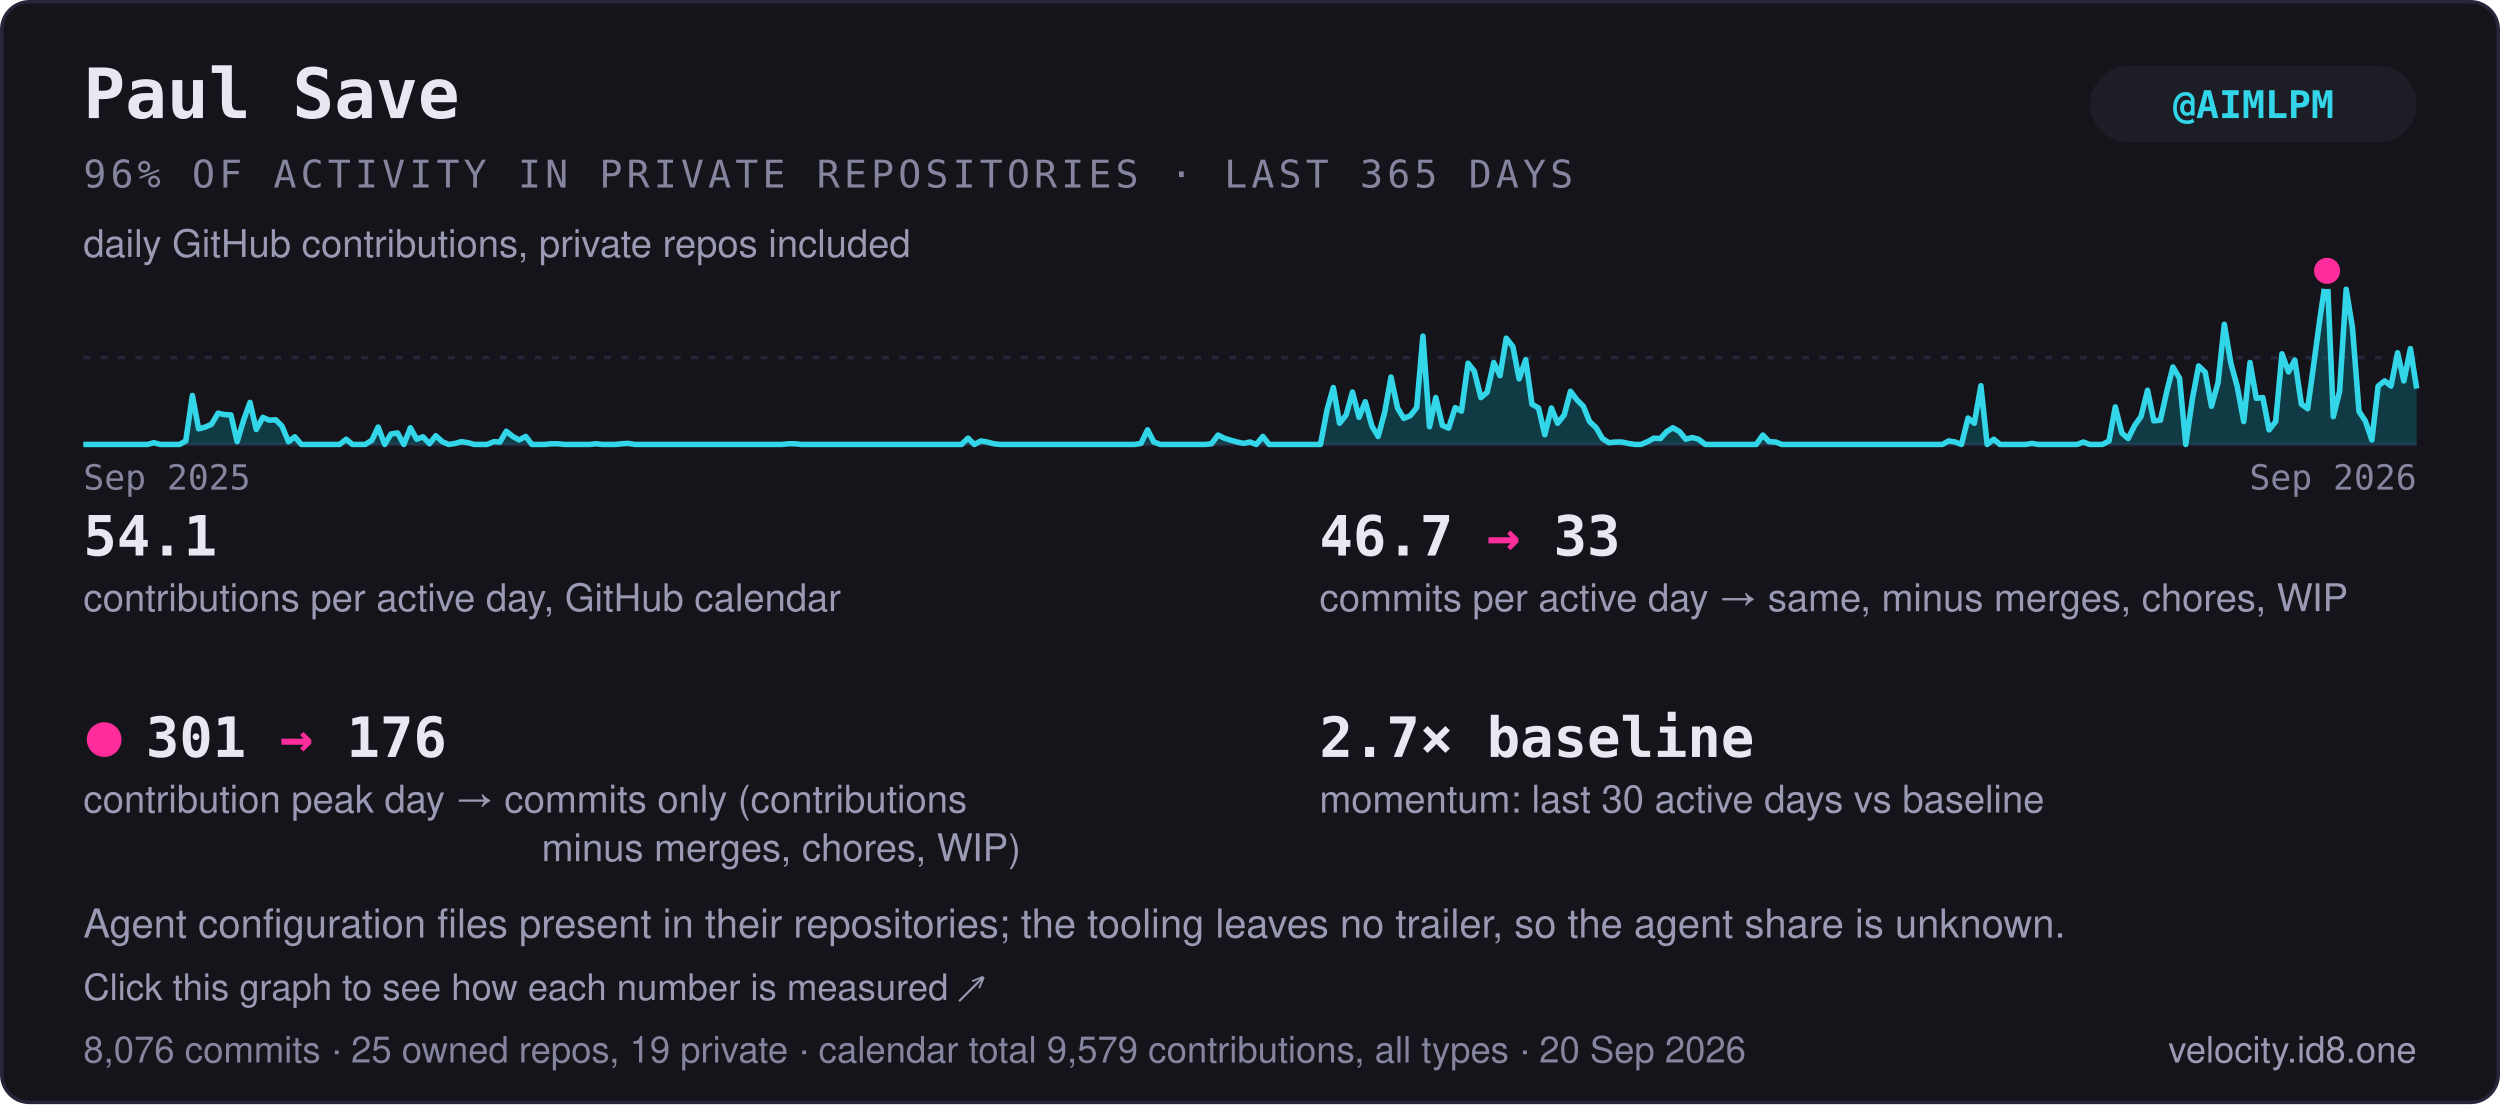
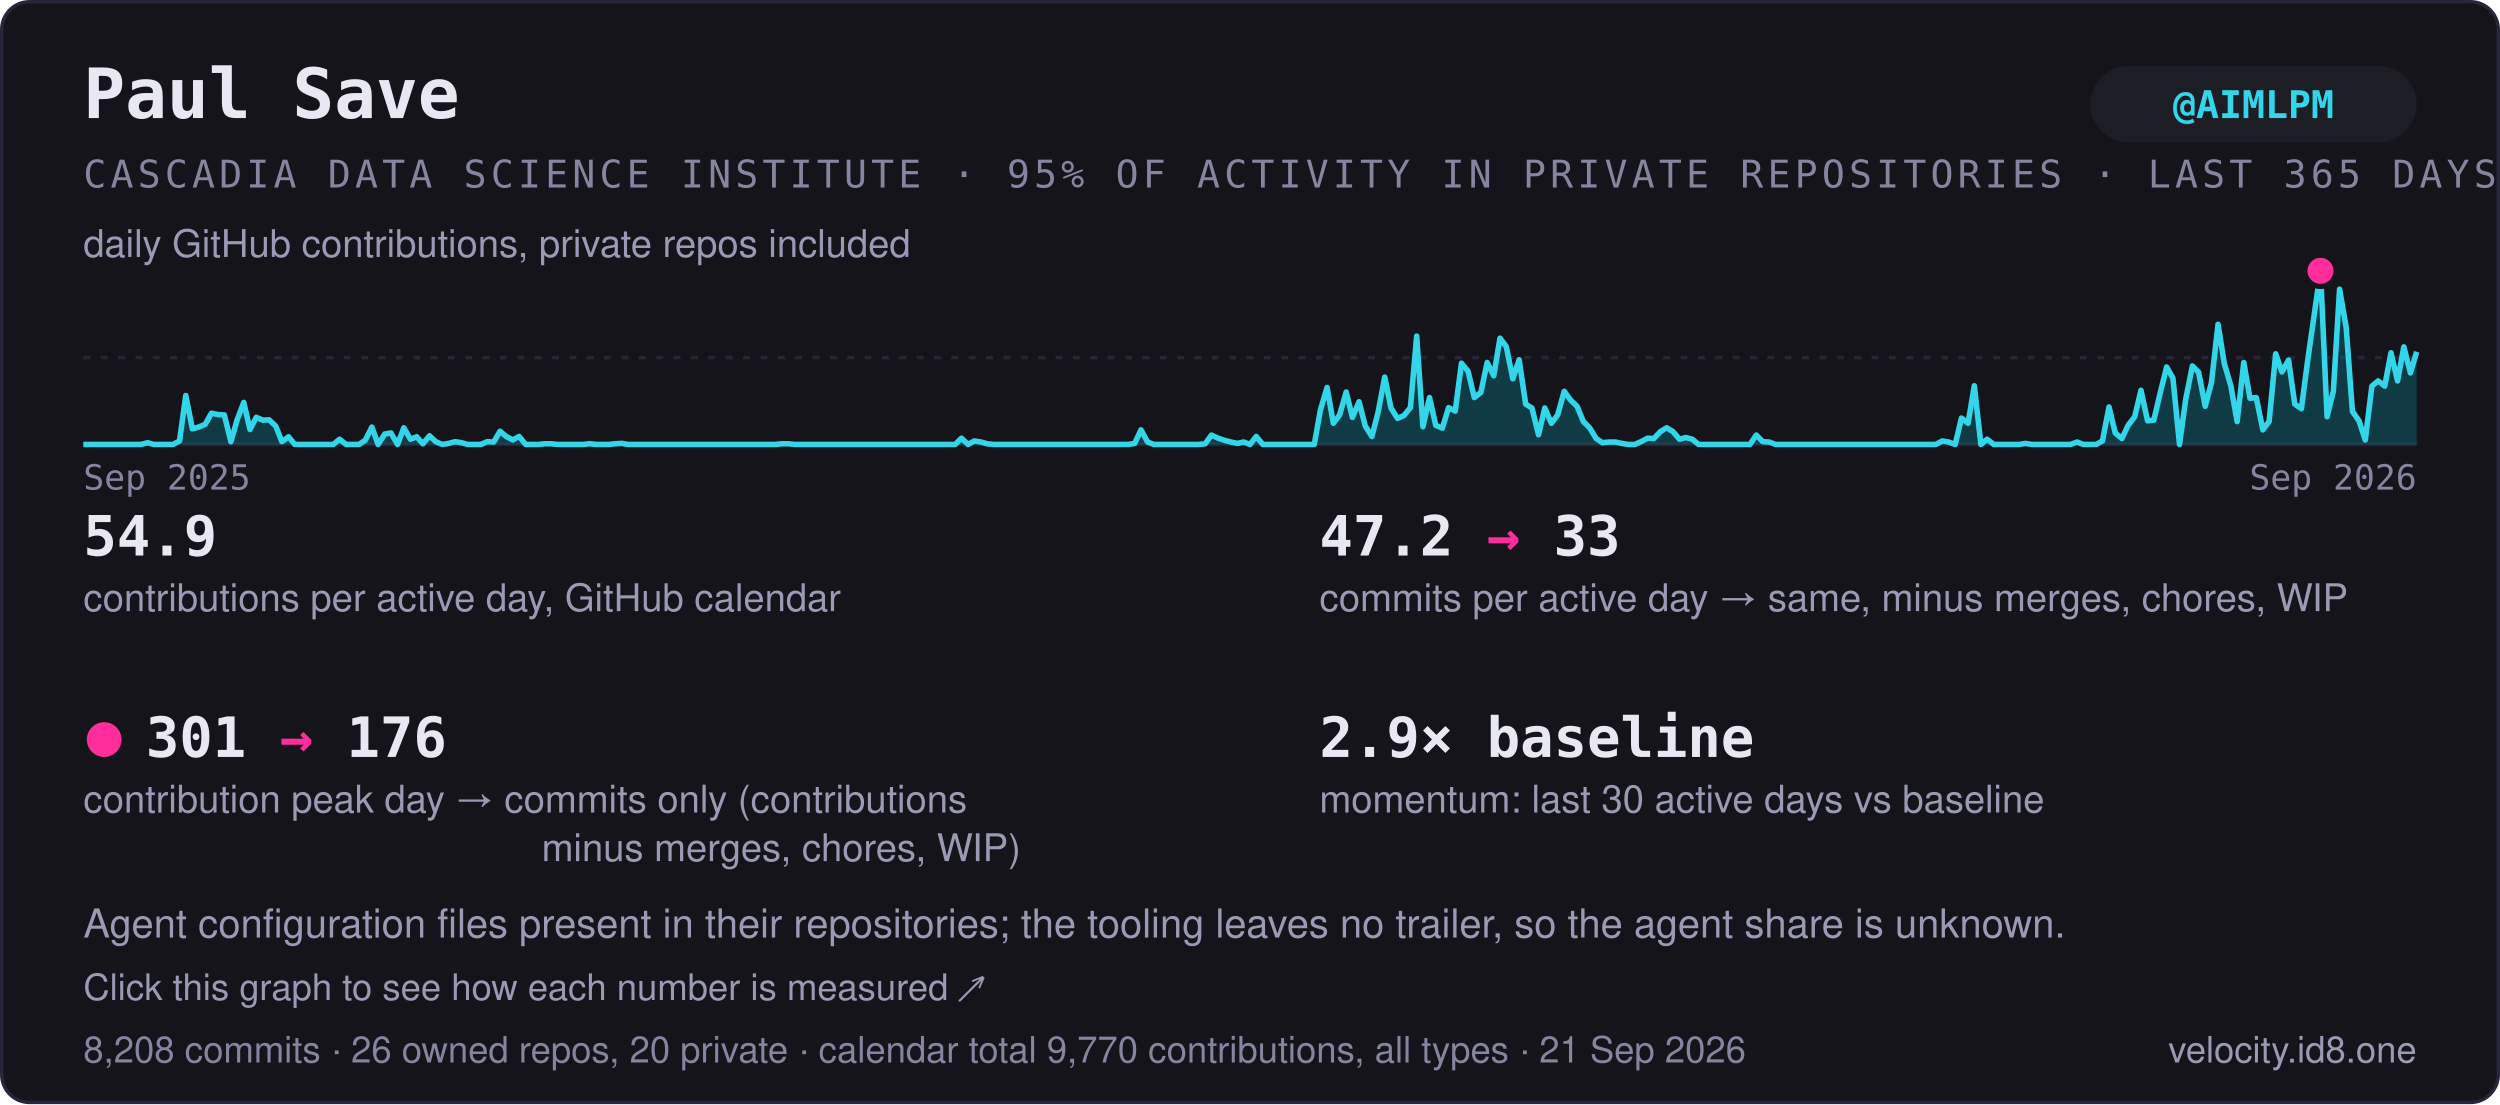
<svg xmlns="http://www.w3.org/2000/svg" width="720" height="318" viewBox="0 0 720 318" role="img" aria-label="Paul Save: Velocity Graph">
  <rect x="0.5" y="0.5" width="719" height="317" rx="8" fill="#14141A" stroke="#26263A" />
  <text x="24" y="34" font-family="Departure Mono, JetBrains Mono, ui-monospace, Menlo, monospace" font-size="20" font-weight="700" fill="#E8E8F2">Paul Save</text>
-   <text x="24" y="54" font-family="Departure Mono, JetBrains Mono, ui-monospace, Menlo, monospace" font-size="11" letter-spacing="1.2" fill="#8585A0">96% OF ACTIVITY IN PRIVATE REPOSITORIES · LAST 365 DAYS</text>
+   <text x="24" y="54" font-family="Departure Mono, JetBrains Mono, ui-monospace, Menlo, monospace" font-size="11" letter-spacing="1.2" fill="#8585A0">CASCADIA DATA SCIENCE INSTITUTE · 95% OF ACTIVITY IN PRIVATE REPOSITORIES · LAST 365 DAYS</text>
  <rect x="602" y="19" width="94" height="22" rx="11" fill="#1D1D26" />
  <text x="649" y="34" text-anchor="middle" font-family="Departure Mono, JetBrains Mono, ui-monospace, Menlo, monospace" font-size="11" font-weight="600" fill="#33D6E8">@AIMLPM</text>
  <line x1="24" x2="696" y1="128" y2="128" stroke="#26263A" />
  <line x1="24" x2="696" y1="103.0" y2="103.0" stroke="#26263A" stroke-dasharray="2 3" />
-   <path d="M24.0,128.0 L25.8,128.0 L27.7,128.0 L29.5,128.0 L31.4,128.0 L33.2,128.0 L35.1,128.0 L36.9,128.0 L38.8,128.0 L40.6,128.0 L42.5,128.0 L44.3,127.5 L46.2,128.0 L48.0,128.0 L49.8,128.0 L51.7,128.0 L53.5,127.0 L55.4,113.9 L57.2,123.5 L59.1,123.0 L60.9,122.2 L62.8,119.0 L64.6,119.4 L66.5,119.5 L68.3,127.2 L70.2,120.9 L72.0,115.9 L73.8,123.7 L75.7,120.2 L77.5,121.0 L79.4,120.9 L81.2,122.7 L83.1,127.2 L84.9,125.8 L86.8,128.0 L88.6,128.0 L90.5,128.0 L92.3,128.0 L94.2,128.0 L96.0,128.0 L97.8,128.0 L99.7,126.5 L101.5,128.0 L103.4,128.0 L105.2,128.0 L107.1,126.8 L108.9,123.0 L110.8,128.0 L112.6,125.0 L114.5,124.7 L116.3,128.0 L118.2,123.2 L120.0,126.5 L121.8,125.8 L123.7,127.8 L125.5,125.5 L127.4,127.2 L129.2,128.0 L131.1,127.7 L132.9,127.2 L134.8,127.5 L136.6,128.0 L138.5,128.0 L140.3,128.0 L142.2,127.2 L144.0,127.3 L145.8,124.2 L147.7,125.7 L149.5,126.7 L151.4,125.7 L153.2,128.0 L155.1,128.0 L156.9,128.0 L158.8,127.8 L160.6,127.8 L162.5,128.0 L164.3,128.0 L166.2,128.0 L168.0,128.0 L169.8,128.0 L171.7,127.8 L173.5,128.0 L175.4,128.0 L177.2,128.0 L179.1,127.8 L180.9,127.7 L182.8,128.0 L184.6,128.0 L186.5,128.0 L188.3,128.0 L190.2,128.0 L192.0,128.0 L193.8,128.0 L195.7,128.0 L197.5,128.0 L199.4,128.0 L201.2,128.0 L203.1,128.0 L204.9,128.0 L206.8,128.0 L208.6,128.0 L210.5,128.0 L212.3,128.0 L214.2,128.0 L216.0,128.0 L217.8,128.0 L219.7,128.0 L221.5,128.0 L223.4,128.0 L225.2,128.0 L227.1,127.8 L228.9,127.8 L230.8,128.0 L232.6,128.0 L234.5,128.0 L236.3,128.0 L238.2,128.0 L240.0,128.0 L241.8,128.0 L243.7,128.0 L245.5,128.0 L247.4,128.0 L249.2,128.0 L251.1,128.0 L252.9,128.0 L254.8,128.0 L256.6,128.0 L258.5,128.0 L260.3,128.0 L262.2,128.0 L264.0,128.0 L265.8,128.0 L267.7,128.0 L269.5,128.0 L271.4,128.0 L273.2,128.0 L275.1,128.0 L276.9,128.0 L278.8,126.2 L280.6,128.0 L282.5,127.0 L284.3,127.3 L286.2,127.8 L288.0,128.0 L289.8,128.0 L291.7,128.0 L293.5,128.0 L295.4,128.0 L297.2,128.0 L299.1,128.0 L300.9,128.0 L302.8,128.0 L304.6,128.0 L306.5,128.0 L308.3,128.0 L310.2,128.0 L312.0,128.0 L313.8,128.0 L315.7,128.0 L317.5,128.0 L319.4,128.0 L321.2,128.0 L323.1,128.0 L324.9,128.0 L326.8,128.0 L328.6,127.7 L330.5,123.8 L332.3,127.3 L334.2,128.0 L336.0,128.0 L337.8,128.0 L339.7,128.0 L341.5,128.0 L343.4,128.0 L345.2,128.0 L347.1,128.0 L348.9,127.8 L350.8,125.3 L352.6,126.2 L354.5,126.8 L356.3,127.3 L358.2,127.7 L360.0,127.3 L361.8,128.0 L363.7,125.7 L365.5,128.0 L367.4,128.0 L369.2,128.0 L371.1,128.0 L372.9,128.0 L374.8,128.0 L376.6,128.0 L378.5,128.0 L380.3,128.0 L382.2,118.0 L384.0,111.6 L385.8,121.9 L387.7,119.5 L389.5,112.9 L391.4,120.2 L393.2,115.7 L395.1,122.7 L396.9,125.7 L398.8,118.7 L400.6,108.6 L402.5,117.5 L404.3,120.5 L406.2,119.7 L408.0,117.4 L409.8,96.8 L411.7,122.9 L413.5,114.5 L415.4,122.5 L417.2,123.3 L419.1,117.4 L420.9,118.4 L422.8,104.6 L424.6,106.9 L426.5,114.5 L428.3,113.0 L430.2,104.4 L432.0,108.2 L433.8,97.4 L435.7,99.8 L437.5,109.1 L439.4,103.6 L441.2,116.4 L443.1,117.5 L444.9,125.2 L446.8,117.5 L448.6,121.9 L450.5,119.5 L452.3,112.7 L454.2,115.2 L456.0,117.0 L457.8,121.4 L459.7,123.2 L461.5,126.3 L463.4,127.5 L465.2,127.3 L467.1,127.3 L468.9,127.7 L470.8,128.0 L472.6,128.0 L474.5,127.2 L476.3,126.2 L478.2,126.3 L480.0,124.3 L481.8,123.2 L483.7,124.3 L485.5,126.5 L487.4,126.0 L489.2,126.5 L491.1,128.0 L492.9,128.0 L494.8,128.0 L496.6,128.0 L498.5,128.0 L500.3,128.0 L502.2,128.0 L504.0,128.0 L505.8,128.0 L507.7,125.3 L509.5,127.2 L511.4,127.3 L513.2,128.0 L515.1,128.0 L516.9,128.0 L518.8,128.0 L520.6,128.0 L522.5,128.0 L524.3,128.0 L526.2,128.0 L528.0,128.0 L529.8,128.0 L531.7,128.0 L533.5,128.0 L535.4,128.0 L537.2,128.0 L539.1,128.0 L540.9,128.0 L542.8,128.0 L544.6,128.0 L546.5,128.0 L548.3,128.0 L550.2,128.0 L552.0,128.0 L553.8,128.0 L555.7,128.0 L557.5,128.0 L559.4,128.0 L561.2,127.0 L563.1,127.3 L564.9,128.0 L566.8,120.4 L568.6,121.9 L570.5,111.1 L572.3,128.0 L574.2,126.5 L576.0,128.0 L577.8,128.0 L579.7,128.0 L581.5,128.0 L583.4,128.0 L585.2,127.7 L587.1,128.0 L588.9,128.0 L590.8,128.0 L592.6,128.0 L594.5,128.0 L596.3,128.0 L598.2,128.0 L600.0,127.3 L601.8,128.0 L603.7,128.0 L605.5,128.0 L607.4,127.0 L609.2,117.2 L611.1,124.7 L612.9,126.3 L614.8,122.5 L616.6,120.0 L618.5,112.4 L620.3,121.2 L622.2,121.0 L624.0,112.9 L625.8,105.7 L627.7,108.9 L629.5,128.0 L631.4,114.9 L633.2,105.4 L635.1,107.2 L636.9,117.0 L638.8,110.2 L640.6,93.4 L642.5,104.7 L644.3,111.2 L646.2,121.4 L648.0,104.4 L649.8,114.7 L651.7,114.5 L653.5,123.8 L655.4,121.4 L657.2,101.9 L659.1,107.1 L660.9,103.7 L662.8,116.4 L664.6,117.7 L666.5,103.9 L668.3,90.6 L670.2,78.0 L672.0,120.0 L673.8,112.7 L675.7,83.3 L677.5,94.3 L679.4,118.5 L681.2,121.2 L683.1,126.7 L684.9,111.2 L686.8,109.7 L688.6,111.2 L690.5,101.6 L692.3,109.7 L694.2,100.4 L696.0,111.9 L696.0,128 L24,128 Z" fill="#0F6B78" fill-opacity="0.45" />
-   <path d="M24.0,128.0 L25.8,128.0 L27.7,128.0 L29.5,128.0 L31.4,128.0 L33.2,128.0 L35.1,128.0 L36.9,128.0 L38.8,128.0 L40.6,128.0 L42.5,128.0 L44.3,127.5 L46.2,128.0 L48.0,128.0 L49.8,128.0 L51.7,128.0 L53.5,127.0 L55.4,113.9 L57.2,123.5 L59.1,123.0 L60.9,122.2 L62.8,119.0 L64.6,119.4 L66.5,119.5 L68.3,127.2 L70.2,120.9 L72.0,115.9 L73.8,123.7 L75.7,120.2 L77.5,121.0 L79.4,120.9 L81.2,122.7 L83.1,127.2 L84.9,125.8 L86.8,128.0 L88.6,128.0 L90.5,128.0 L92.3,128.0 L94.2,128.0 L96.0,128.0 L97.8,128.0 L99.7,126.5 L101.5,128.0 L103.4,128.0 L105.2,128.0 L107.1,126.8 L108.9,123.0 L110.8,128.0 L112.6,125.0 L114.5,124.7 L116.3,128.0 L118.2,123.2 L120.0,126.5 L121.8,125.8 L123.7,127.8 L125.5,125.5 L127.4,127.2 L129.2,128.0 L131.1,127.7 L132.9,127.2 L134.8,127.5 L136.6,128.0 L138.5,128.0 L140.3,128.0 L142.2,127.2 L144.0,127.3 L145.8,124.2 L147.7,125.7 L149.5,126.7 L151.4,125.7 L153.2,128.0 L155.1,128.0 L156.9,128.0 L158.8,127.8 L160.6,127.8 L162.5,128.0 L164.3,128.0 L166.2,128.0 L168.0,128.0 L169.8,128.0 L171.7,127.8 L173.5,128.0 L175.4,128.0 L177.2,128.0 L179.1,127.8 L180.9,127.7 L182.8,128.0 L184.6,128.0 L186.5,128.0 L188.3,128.0 L190.2,128.0 L192.0,128.0 L193.8,128.0 L195.7,128.0 L197.5,128.0 L199.4,128.0 L201.2,128.0 L203.1,128.0 L204.9,128.0 L206.8,128.0 L208.6,128.0 L210.5,128.0 L212.3,128.0 L214.2,128.0 L216.0,128.0 L217.8,128.0 L219.7,128.0 L221.5,128.0 L223.4,128.0 L225.2,128.0 L227.1,127.8 L228.9,127.8 L230.8,128.0 L232.6,128.0 L234.5,128.0 L236.3,128.0 L238.2,128.0 L240.0,128.0 L241.8,128.0 L243.7,128.0 L245.5,128.0 L247.4,128.0 L249.2,128.0 L251.1,128.0 L252.9,128.0 L254.8,128.0 L256.6,128.0 L258.5,128.0 L260.3,128.0 L262.2,128.0 L264.0,128.0 L265.8,128.0 L267.7,128.0 L269.5,128.0 L271.4,128.0 L273.2,128.0 L275.1,128.0 L276.9,128.0 L278.8,126.2 L280.6,128.0 L282.5,127.0 L284.3,127.3 L286.2,127.8 L288.0,128.0 L289.8,128.0 L291.7,128.0 L293.5,128.0 L295.4,128.0 L297.2,128.0 L299.1,128.0 L300.9,128.0 L302.8,128.0 L304.6,128.0 L306.5,128.0 L308.3,128.0 L310.2,128.0 L312.0,128.0 L313.8,128.0 L315.7,128.0 L317.5,128.0 L319.4,128.0 L321.2,128.0 L323.1,128.0 L324.9,128.0 L326.8,128.0 L328.6,127.7 L330.5,123.8 L332.3,127.3 L334.2,128.0 L336.0,128.0 L337.8,128.0 L339.7,128.0 L341.5,128.0 L343.4,128.0 L345.2,128.0 L347.1,128.0 L348.9,127.8 L350.8,125.3 L352.6,126.2 L354.5,126.8 L356.3,127.3 L358.2,127.7 L360.0,127.3 L361.8,128.0 L363.7,125.7 L365.5,128.0 L367.4,128.0 L369.2,128.0 L371.1,128.0 L372.9,128.0 L374.8,128.0 L376.6,128.0 L378.5,128.0 L380.3,128.0 L382.2,118.0 L384.0,111.6 L385.8,121.9 L387.7,119.5 L389.5,112.9 L391.4,120.2 L393.2,115.7 L395.1,122.7 L396.9,125.7 L398.8,118.7 L400.6,108.6 L402.5,117.5 L404.3,120.5 L406.2,119.7 L408.0,117.4 L409.8,96.8 L411.7,122.9 L413.5,114.5 L415.4,122.5 L417.2,123.3 L419.1,117.4 L420.9,118.4 L422.8,104.6 L424.6,106.9 L426.5,114.5 L428.3,113.0 L430.2,104.4 L432.0,108.2 L433.8,97.4 L435.7,99.8 L437.5,109.1 L439.4,103.6 L441.2,116.4 L443.1,117.5 L444.9,125.2 L446.8,117.5 L448.6,121.9 L450.5,119.5 L452.3,112.7 L454.2,115.2 L456.0,117.0 L457.8,121.4 L459.7,123.2 L461.5,126.3 L463.4,127.5 L465.2,127.3 L467.1,127.3 L468.9,127.7 L470.8,128.0 L472.6,128.0 L474.5,127.2 L476.3,126.2 L478.2,126.3 L480.0,124.3 L481.8,123.2 L483.7,124.3 L485.5,126.5 L487.4,126.0 L489.2,126.5 L491.1,128.0 L492.9,128.0 L494.8,128.0 L496.6,128.0 L498.5,128.0 L500.3,128.0 L502.2,128.0 L504.0,128.0 L505.8,128.0 L507.7,125.3 L509.5,127.2 L511.4,127.3 L513.2,128.0 L515.1,128.0 L516.9,128.0 L518.8,128.0 L520.6,128.0 L522.5,128.0 L524.3,128.0 L526.2,128.0 L528.0,128.0 L529.8,128.0 L531.7,128.0 L533.5,128.0 L535.4,128.0 L537.2,128.0 L539.1,128.0 L540.9,128.0 L542.8,128.0 L544.6,128.0 L546.5,128.0 L548.3,128.0 L550.2,128.0 L552.0,128.0 L553.8,128.0 L555.7,128.0 L557.5,128.0 L559.4,128.0 L561.2,127.0 L563.1,127.3 L564.9,128.0 L566.8,120.4 L568.6,121.9 L570.5,111.1 L572.3,128.0 L574.2,126.5 L576.0,128.0 L577.8,128.0 L579.7,128.0 L581.5,128.0 L583.4,128.0 L585.2,127.7 L587.1,128.0 L588.9,128.0 L590.8,128.0 L592.6,128.0 L594.5,128.0 L596.3,128.0 L598.2,128.0 L600.0,127.3 L601.8,128.0 L603.7,128.0 L605.5,128.0 L607.4,127.0 L609.2,117.2 L611.1,124.7 L612.9,126.3 L614.8,122.5 L616.6,120.0 L618.5,112.4 L620.3,121.2 L622.2,121.0 L624.0,112.9 L625.8,105.7 L627.7,108.9 L629.5,128.0 L631.4,114.9 L633.2,105.4 L635.1,107.2 L636.9,117.0 L638.8,110.2 L640.6,93.4 L642.5,104.7 L644.3,111.2 L646.2,121.4 L648.0,104.4 L649.8,114.7 L651.7,114.5 L653.5,123.8 L655.4,121.4 L657.2,101.9 L659.1,107.1 L660.9,103.7 L662.8,116.4 L664.6,117.7 L666.5,103.9 L668.3,90.6 L670.2,78.0 L672.0,120.0 L673.8,112.7 L675.7,83.3 L677.5,94.3 L679.4,118.5 L681.2,121.2 L683.1,126.7 L684.9,111.2 L686.8,109.7 L688.6,111.2 L690.5,101.6 L692.3,109.7 L694.2,100.4 L696.0,111.9" fill="none" stroke="#33D6E8" stroke-width="1.6" stroke-linejoin="round" />
-   <circle cx="670.2" cy="78.0" r="4.5" fill="#FF2D9C" stroke="#14141A" stroke-width="1.5" />
+   <path d="M24.0,128.0 L25.8,128.0 L27.7,128.0 L29.5,128.0 L31.4,128.0 L33.2,128.0 L35.1,128.0 L36.9,128.0 L38.8,128.0 L40.6,128.0 L42.5,127.5 L44.3,128.0 L46.2,128.0 L48.0,128.0 L49.8,128.0 L51.7,127.0 L53.5,113.9 L55.4,123.5 L57.2,123.0 L59.1,122.2 L60.9,119.0 L62.8,119.4 L64.6,119.5 L66.5,127.2 L68.3,120.9 L70.2,115.9 L72.0,123.7 L73.8,120.2 L75.7,121.0 L77.5,120.9 L79.4,122.7 L81.2,127.2 L83.1,125.8 L84.9,128.0 L86.8,128.0 L88.6,128.0 L90.5,128.0 L92.3,128.0 L94.2,128.0 L96.0,128.0 L97.8,126.5 L99.7,128.0 L101.5,128.0 L103.4,128.0 L105.2,126.8 L107.1,123.0 L108.9,128.0 L110.8,125.0 L112.6,124.7 L114.5,128.0 L116.3,123.2 L118.2,126.5 L120.0,125.8 L121.8,127.8 L123.7,125.5 L125.5,127.2 L127.4,128.0 L129.2,127.7 L131.1,127.2 L132.9,127.5 L134.8,128.0 L136.6,128.0 L138.5,128.0 L140.3,127.2 L142.2,127.3 L144.0,124.2 L145.8,125.7 L147.7,126.7 L149.5,125.7 L151.4,128.0 L153.2,128.0 L155.1,128.0 L156.9,127.8 L158.8,127.8 L160.6,128.0 L162.5,128.0 L164.3,128.0 L166.2,128.0 L168.0,128.0 L169.8,127.8 L171.7,128.0 L173.5,128.0 L175.4,128.0 L177.2,127.8 L179.1,127.7 L180.9,128.0 L182.8,128.0 L184.6,128.0 L186.5,128.0 L188.3,128.0 L190.2,128.0 L192.0,128.0 L193.8,128.0 L195.7,128.0 L197.5,128.0 L199.4,128.0 L201.2,128.0 L203.1,128.0 L204.9,128.0 L206.8,128.0 L208.6,128.0 L210.5,128.0 L212.3,128.0 L214.2,128.0 L216.0,128.0 L217.8,128.0 L219.7,128.0 L221.5,128.0 L223.4,128.0 L225.2,127.8 L227.1,127.8 L228.9,128.0 L230.8,128.0 L232.6,128.0 L234.5,128.0 L236.3,128.0 L238.2,128.0 L240.0,128.0 L241.8,128.0 L243.7,128.0 L245.5,128.0 L247.4,128.0 L249.2,128.0 L251.1,128.0 L252.9,128.0 L254.8,128.0 L256.6,128.0 L258.5,128.0 L260.3,128.0 L262.2,128.0 L264.0,128.0 L265.8,128.0 L267.7,128.0 L269.5,128.0 L271.4,128.0 L273.2,128.0 L275.1,128.0 L276.9,126.2 L278.8,128.0 L280.6,127.0 L282.5,127.3 L284.3,127.8 L286.2,128.0 L288.0,128.0 L289.8,128.0 L291.7,128.0 L293.5,128.0 L295.4,128.0 L297.2,128.0 L299.1,128.0 L300.9,128.0 L302.8,128.0 L304.6,128.0 L306.5,128.0 L308.3,128.0 L310.2,128.0 L312.0,128.0 L313.8,128.0 L315.7,128.0 L317.5,128.0 L319.4,128.0 L321.2,128.0 L323.1,128.0 L324.9,128.0 L326.8,127.7 L328.6,123.8 L330.5,127.3 L332.3,128.0 L334.2,128.0 L336.0,128.0 L337.8,128.0 L339.7,128.0 L341.5,128.0 L343.4,128.0 L345.2,128.0 L347.1,127.8 L348.9,125.3 L350.8,126.2 L352.6,126.8 L354.5,127.3 L356.3,127.7 L358.2,127.3 L360.0,128.0 L361.8,125.7 L363.7,128.0 L365.5,128.0 L367.4,128.0 L369.2,128.0 L371.1,128.0 L372.9,128.0 L374.8,128.0 L376.6,128.0 L378.5,128.0 L380.3,118.0 L382.2,111.6 L384.0,121.9 L385.8,119.5 L387.7,112.9 L389.5,120.2 L391.4,115.7 L393.2,122.7 L395.1,125.7 L396.9,118.7 L398.8,108.6 L400.6,117.5 L402.5,120.5 L404.3,119.7 L406.2,117.4 L408.0,96.8 L409.8,122.9 L411.7,114.5 L413.5,122.5 L415.4,123.3 L417.2,117.4 L419.1,118.4 L420.9,104.6 L422.8,106.9 L424.6,114.5 L426.5,113.0 L428.3,104.4 L430.2,108.2 L432.0,97.4 L433.8,99.8 L435.7,109.1 L437.5,103.6 L439.4,116.4 L441.2,117.5 L443.1,125.2 L444.9,117.5 L446.8,121.9 L448.6,119.5 L450.5,112.7 L452.3,115.2 L454.2,117.0 L456.0,121.4 L457.8,123.2 L459.7,126.3 L461.5,127.5 L463.4,127.3 L465.2,127.3 L467.1,127.7 L468.9,128.0 L470.8,128.0 L472.6,127.2 L474.5,126.2 L476.3,126.3 L478.2,124.3 L480.0,123.2 L481.8,124.3 L483.7,126.5 L485.5,126.0 L487.4,126.5 L489.2,128.0 L491.1,128.0 L492.9,128.0 L494.8,128.0 L496.6,128.0 L498.5,128.0 L500.3,128.0 L502.2,128.0 L504.0,128.0 L505.8,125.3 L507.7,127.2 L509.5,127.3 L511.4,128.0 L513.2,128.0 L515.1,128.0 L516.9,128.0 L518.8,128.0 L520.6,128.0 L522.5,128.0 L524.3,128.0 L526.2,128.0 L528.0,128.0 L529.8,128.0 L531.7,128.0 L533.5,128.0 L535.4,128.0 L537.2,128.0 L539.1,128.0 L540.9,128.0 L542.8,128.0 L544.6,128.0 L546.5,128.0 L548.3,128.0 L550.2,128.0 L552.0,128.0 L553.8,128.0 L555.7,128.0 L557.5,128.0 L559.4,127.0 L561.2,127.3 L563.1,128.0 L564.9,120.4 L566.8,121.9 L568.6,111.1 L570.5,128.0 L572.3,126.5 L574.2,128.0 L576.0,128.0 L577.8,128.0 L579.7,128.0 L581.5,128.0 L583.4,127.7 L585.2,128.0 L587.1,128.0 L588.9,128.0 L590.8,128.0 L592.6,128.0 L594.5,128.0 L596.3,128.0 L598.2,127.3 L600.0,128.0 L601.8,128.0 L603.7,128.0 L605.5,127.0 L607.4,117.2 L609.2,124.7 L611.1,126.3 L612.9,122.5 L614.8,120.0 L616.6,112.4 L618.5,121.2 L620.3,121.0 L622.2,112.9 L624.0,105.7 L625.8,108.9 L627.7,128.0 L629.5,114.9 L631.4,105.4 L633.2,107.2 L635.1,117.0 L636.9,110.2 L638.8,93.4 L640.6,104.7 L642.5,111.2 L644.3,121.4 L646.2,104.4 L648.0,114.7 L649.8,114.5 L651.7,123.8 L653.5,121.4 L655.4,101.9 L657.2,107.1 L659.1,103.7 L660.9,116.4 L662.8,117.7 L664.6,103.9 L666.5,90.6 L668.3,78.0 L670.2,120.0 L672.0,112.7 L673.8,83.3 L675.7,94.3 L677.5,118.5 L679.4,121.2 L681.2,126.7 L683.1,111.2 L684.9,109.7 L686.8,111.2 L688.6,101.6 L690.5,109.7 L692.3,99.9 L694.2,107.4 L696.0,101.3 L696.0,128 L24,128 Z" fill="#0F6B78" fill-opacity="0.45" />
+   <path d="M24.0,128.0 L25.8,128.0 L27.7,128.0 L29.5,128.0 L31.4,128.0 L33.2,128.0 L35.1,128.0 L36.9,128.0 L38.8,128.0 L40.6,128.0 L42.5,127.5 L44.3,128.0 L46.2,128.0 L48.0,128.0 L49.8,128.0 L51.7,127.0 L53.5,113.9 L55.4,123.5 L57.2,123.0 L59.1,122.2 L60.9,119.0 L62.8,119.4 L64.6,119.5 L66.5,127.2 L68.3,120.9 L70.2,115.9 L72.0,123.7 L73.8,120.2 L75.7,121.0 L77.5,120.9 L79.4,122.7 L81.2,127.2 L83.1,125.8 L84.9,128.0 L86.8,128.0 L88.6,128.0 L90.5,128.0 L92.3,128.0 L94.2,128.0 L96.0,128.0 L97.8,126.5 L99.7,128.0 L101.5,128.0 L103.4,128.0 L105.2,126.8 L107.1,123.0 L108.9,128.0 L110.8,125.0 L112.6,124.7 L114.5,128.0 L116.3,123.2 L118.2,126.5 L120.0,125.8 L121.8,127.8 L123.7,125.5 L125.5,127.2 L127.4,128.0 L129.2,127.7 L131.1,127.2 L132.9,127.5 L134.8,128.0 L136.6,128.0 L138.5,128.0 L140.3,127.2 L142.2,127.3 L144.0,124.2 L145.8,125.7 L147.7,126.7 L149.5,125.7 L151.4,128.0 L153.2,128.0 L155.1,128.0 L156.9,127.8 L158.8,127.8 L160.6,128.0 L162.5,128.0 L164.3,128.0 L166.2,128.0 L168.0,128.0 L169.8,127.8 L171.7,128.0 L173.5,128.0 L175.4,128.0 L177.2,127.8 L179.1,127.7 L180.9,128.0 L182.8,128.0 L184.6,128.0 L186.5,128.0 L188.3,128.0 L190.2,128.0 L192.0,128.0 L193.8,128.0 L195.7,128.0 L197.5,128.0 L199.4,128.0 L201.2,128.0 L203.1,128.0 L204.9,128.0 L206.8,128.0 L208.6,128.0 L210.5,128.0 L212.3,128.0 L214.2,128.0 L216.0,128.0 L217.8,128.0 L219.7,128.0 L221.5,128.0 L223.4,128.0 L225.2,127.8 L227.1,127.8 L228.9,128.0 L230.8,128.0 L232.6,128.0 L234.5,128.0 L236.3,128.0 L238.2,128.0 L240.0,128.0 L241.8,128.0 L243.7,128.0 L245.5,128.0 L247.4,128.0 L249.2,128.0 L251.1,128.0 L252.9,128.0 L254.8,128.0 L256.6,128.0 L258.5,128.0 L260.3,128.0 L262.2,128.0 L264.0,128.0 L265.8,128.0 L267.7,128.0 L269.5,128.0 L271.4,128.0 L273.2,128.0 L275.1,128.0 L276.9,126.2 L278.8,128.0 L280.6,127.0 L282.5,127.3 L284.3,127.8 L286.2,128.0 L288.0,128.0 L289.8,128.0 L291.7,128.0 L293.5,128.0 L295.4,128.0 L297.2,128.0 L299.1,128.0 L300.9,128.0 L302.8,128.0 L304.6,128.0 L306.5,128.0 L308.3,128.0 L310.2,128.0 L312.0,128.0 L313.8,128.0 L315.7,128.0 L317.5,128.0 L319.4,128.0 L321.2,128.0 L323.1,128.0 L324.9,128.0 L326.8,127.7 L328.6,123.8 L330.5,127.3 L332.3,128.0 L334.2,128.0 L336.0,128.0 L337.8,128.0 L339.7,128.0 L341.5,128.0 L343.4,128.0 L345.2,128.0 L347.1,127.8 L348.9,125.3 L350.8,126.2 L352.6,126.8 L354.5,127.3 L356.3,127.7 L358.2,127.3 L360.0,128.0 L361.8,125.7 L363.7,128.0 L365.5,128.0 L367.4,128.0 L369.2,128.0 L371.1,128.0 L372.9,128.0 L374.8,128.0 L376.6,128.0 L378.5,128.0 L380.3,118.0 L382.2,111.6 L384.0,121.9 L385.8,119.5 L387.7,112.9 L389.5,120.2 L391.4,115.7 L393.2,122.7 L395.1,125.7 L396.9,118.7 L398.8,108.6 L400.6,117.5 L402.5,120.5 L404.3,119.7 L406.2,117.4 L408.0,96.8 L409.8,122.9 L411.7,114.5 L413.5,122.5 L415.4,123.3 L417.2,117.4 L419.1,118.4 L420.9,104.6 L422.8,106.9 L424.6,114.5 L426.5,113.0 L428.3,104.4 L430.2,108.2 L432.0,97.4 L433.8,99.8 L435.7,109.1 L437.5,103.6 L439.4,116.4 L441.2,117.5 L443.1,125.2 L444.9,117.5 L446.8,121.9 L448.6,119.5 L450.5,112.7 L452.3,115.2 L454.2,117.0 L456.0,121.4 L457.8,123.2 L459.7,126.3 L461.5,127.5 L463.4,127.3 L465.2,127.3 L467.1,127.7 L468.9,128.0 L470.8,128.0 L472.6,127.2 L474.5,126.2 L476.3,126.3 L478.2,124.3 L480.0,123.2 L481.8,124.3 L483.7,126.5 L485.5,126.0 L487.4,126.5 L489.2,128.0 L491.1,128.0 L492.9,128.0 L494.8,128.0 L496.6,128.0 L498.5,128.0 L500.3,128.0 L502.2,128.0 L504.0,128.0 L505.8,125.3 L507.7,127.2 L509.5,127.3 L511.4,128.0 L513.2,128.0 L515.1,128.0 L516.9,128.0 L518.8,128.0 L520.6,128.0 L522.5,128.0 L524.3,128.0 L526.2,128.0 L528.0,128.0 L529.8,128.0 L531.7,128.0 L533.5,128.0 L535.4,128.0 L537.2,128.0 L539.1,128.0 L540.9,128.0 L542.8,128.0 L544.6,128.0 L546.5,128.0 L548.3,128.0 L550.2,128.0 L552.0,128.0 L553.8,128.0 L555.7,128.0 L557.5,128.0 L559.4,127.0 L561.2,127.3 L563.1,128.0 L564.9,120.4 L566.8,121.9 L568.6,111.1 L570.5,128.0 L572.3,126.5 L574.2,128.0 L576.0,128.0 L577.8,128.0 L579.7,128.0 L581.5,128.0 L583.4,127.7 L585.2,128.0 L587.1,128.0 L588.9,128.0 L590.8,128.0 L592.6,128.0 L594.5,128.0 L596.3,128.0 L598.2,127.3 L600.0,128.0 L601.8,128.0 L603.7,128.0 L605.5,127.0 L607.4,117.2 L609.2,124.7 L611.1,126.3 L612.9,122.5 L614.8,120.0 L616.6,112.4 L618.5,121.2 L620.3,121.0 L622.2,112.9 L624.0,105.7 L625.8,108.9 L627.7,128.0 L629.5,114.9 L631.4,105.4 L633.2,107.2 L635.1,117.0 L636.9,110.2 L638.8,93.4 L640.6,104.7 L642.5,111.2 L644.3,121.4 L646.2,104.4 L648.0,114.7 L649.8,114.5 L651.7,123.8 L653.5,121.4 L655.4,101.9 L657.2,107.1 L659.1,103.7 L660.9,116.4 L662.8,117.7 L664.6,103.9 L666.5,90.6 L668.3,78.0 L670.2,120.0 L672.0,112.7 L673.8,83.3 L675.7,94.3 L677.5,118.5 L679.4,121.2 L681.2,126.7 L683.1,111.2 L684.9,109.7 L686.8,111.2 L688.6,101.6 L690.5,109.7 L692.3,99.9 L694.2,107.4 L696.0,101.3" fill="none" stroke="#33D6E8" stroke-width="1.6" stroke-linejoin="round" />
+   <circle cx="668.3" cy="78.0" r="4.5" fill="#FF2D9C" stroke="#14141A" stroke-width="1.5" />
  <text x="24" y="141" font-family="Departure Mono, JetBrains Mono, ui-monospace, Menlo, monospace" font-size="10" fill="#8585A0">Sep 2025</text>
  <text x="696" y="141" text-anchor="end" font-family="Departure Mono, JetBrains Mono, ui-monospace, Menlo, monospace" font-size="10" fill="#8585A0">Sep 2026</text>
  <text x="24" y="74" font-family="-apple-system, BlinkMacSystemFont, 'Segoe UI', Helvetica, Arial, sans-serif" font-size="11" fill="#9A9AB5">daily GitHub contributions, private repos included</text>
-   <text x="24" y="160" font-family="Departure Mono, JetBrains Mono, ui-monospace, Menlo, monospace" font-size="16" font-weight="600" fill="#E8E8F2">54.1</text>
+   <text x="24" y="160" font-family="Departure Mono, JetBrains Mono, ui-monospace, Menlo, monospace" font-size="16" font-weight="600" fill="#E8E8F2">54.9</text>
  <text x="24" y="176" font-family="-apple-system, BlinkMacSystemFont, 'Segoe UI', Helvetica, Arial, sans-serif" font-size="11" fill="#9A9AB5">contributions per active day, GitHub calendar</text>
-   <text x="380" y="160" font-family="Departure Mono, JetBrains Mono, ui-monospace, Menlo, monospace" font-size="16" font-weight="600" fill="#E8E8F2">46.7 <tspan fill="#FF2D9C">→</tspan> 33</text>
+   <text x="380" y="160" font-family="Departure Mono, JetBrains Mono, ui-monospace, Menlo, monospace" font-size="16" font-weight="600" fill="#E8E8F2">47.2 <tspan fill="#FF2D9C">→</tspan> 33</text>
  <text x="380" y="176" font-family="-apple-system, BlinkMacSystemFont, 'Segoe UI', Helvetica, Arial, sans-serif" font-size="11" fill="#9A9AB5">commits per active day → same, minus merges, chores, WIP</text>
  <circle cx="30" cy="213" r="5" fill="#FF2D9C" />
  <text x="42" y="218" font-family="Departure Mono, JetBrains Mono, ui-monospace, Menlo, monospace" font-size="16" font-weight="600" fill="#E8E8F2">301 <tspan fill="#FF2D9C">→</tspan> 176</text>
  <text x="24" y="234" font-family="-apple-system, BlinkMacSystemFont, 'Segoe UI', Helvetica, Arial, sans-serif" font-size="11" fill="#9A9AB5">contribution peak day → commits only (contributions</text>
  <text x="156" y="248" font-family="-apple-system, BlinkMacSystemFont, 'Segoe UI', Helvetica, Arial, sans-serif" font-size="11" fill="#9A9AB5">minus merges, chores, WIP)</text>
-   <text x="380" y="218" font-family="Departure Mono, JetBrains Mono, ui-monospace, Menlo, monospace" font-size="16" font-weight="600" fill="#E8E8F2">2.7× baseline</text>
+   <text x="380" y="218" font-family="Departure Mono, JetBrains Mono, ui-monospace, Menlo, monospace" font-size="16" font-weight="600" fill="#E8E8F2">2.9× baseline</text>
  <text x="380" y="234" font-family="-apple-system, BlinkMacSystemFont, 'Segoe UI', Helvetica, Arial, sans-serif" font-size="11" fill="#9A9AB5">momentum: last 30 active days vs baseline</text>
  <text x="24" y="270" font-family="-apple-system, BlinkMacSystemFont, 'Segoe UI', Helvetica, Arial, sans-serif" font-size="11.5" fill="#9A9AB5">Agent configuration files present in their repositories; the tooling leaves no trailer, so the agent share is unknown.</text>
  <text x="24" y="288" font-family="-apple-system, BlinkMacSystemFont, 'Segoe UI', Helvetica, Arial, sans-serif" font-size="10.5" fill="#9A9AB5">Click this graph to see how each number is measured ↗</text>
-   <text x="24" y="306" font-family="-apple-system, BlinkMacSystemFont, 'Segoe UI', Helvetica, Arial, sans-serif" font-size="10.5" fill="#8585A0">8,076 commits · 25 owned repos, 19 private · calendar total 9,579 contributions, all types · 20 Sep 2026</text>
+   <text x="24" y="306" font-family="-apple-system, BlinkMacSystemFont, 'Segoe UI', Helvetica, Arial, sans-serif" font-size="10.5" fill="#8585A0">8,208 commits · 26 owned repos, 20 private · calendar total 9,770 contributions, all types · 21 Sep 2026</text>
  <text x="696" y="306" text-anchor="end" font-family="-apple-system, BlinkMacSystemFont, 'Segoe UI', Helvetica, Arial, sans-serif" font-size="10.5" fill="#9A9AB5">velocity.id8.one</text>
</svg>
